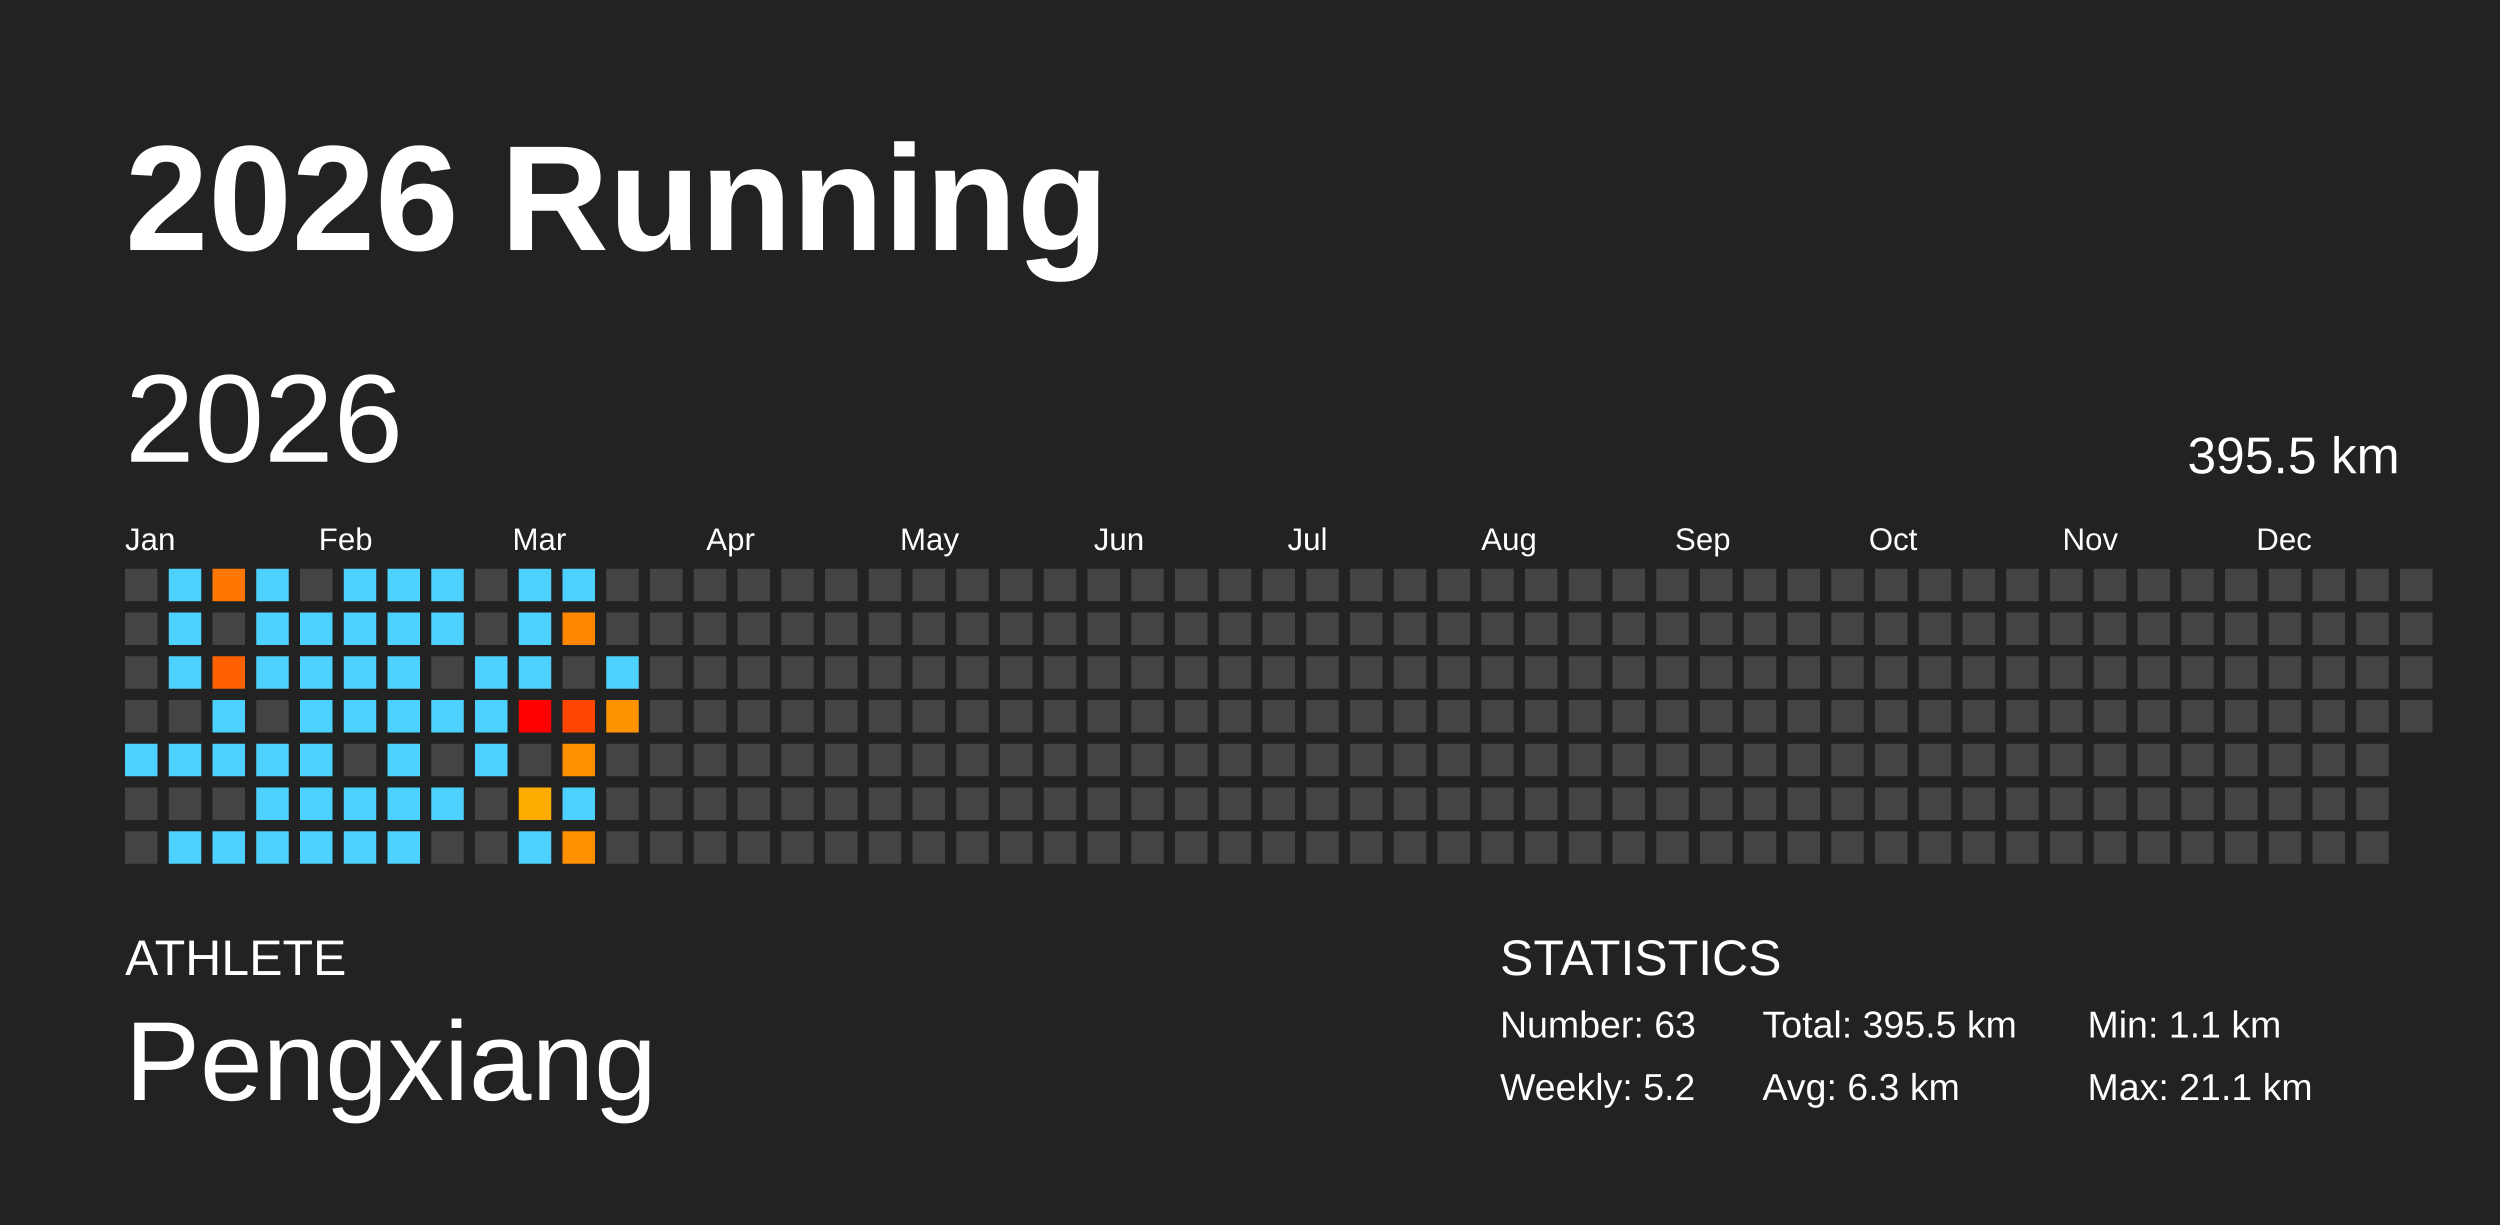
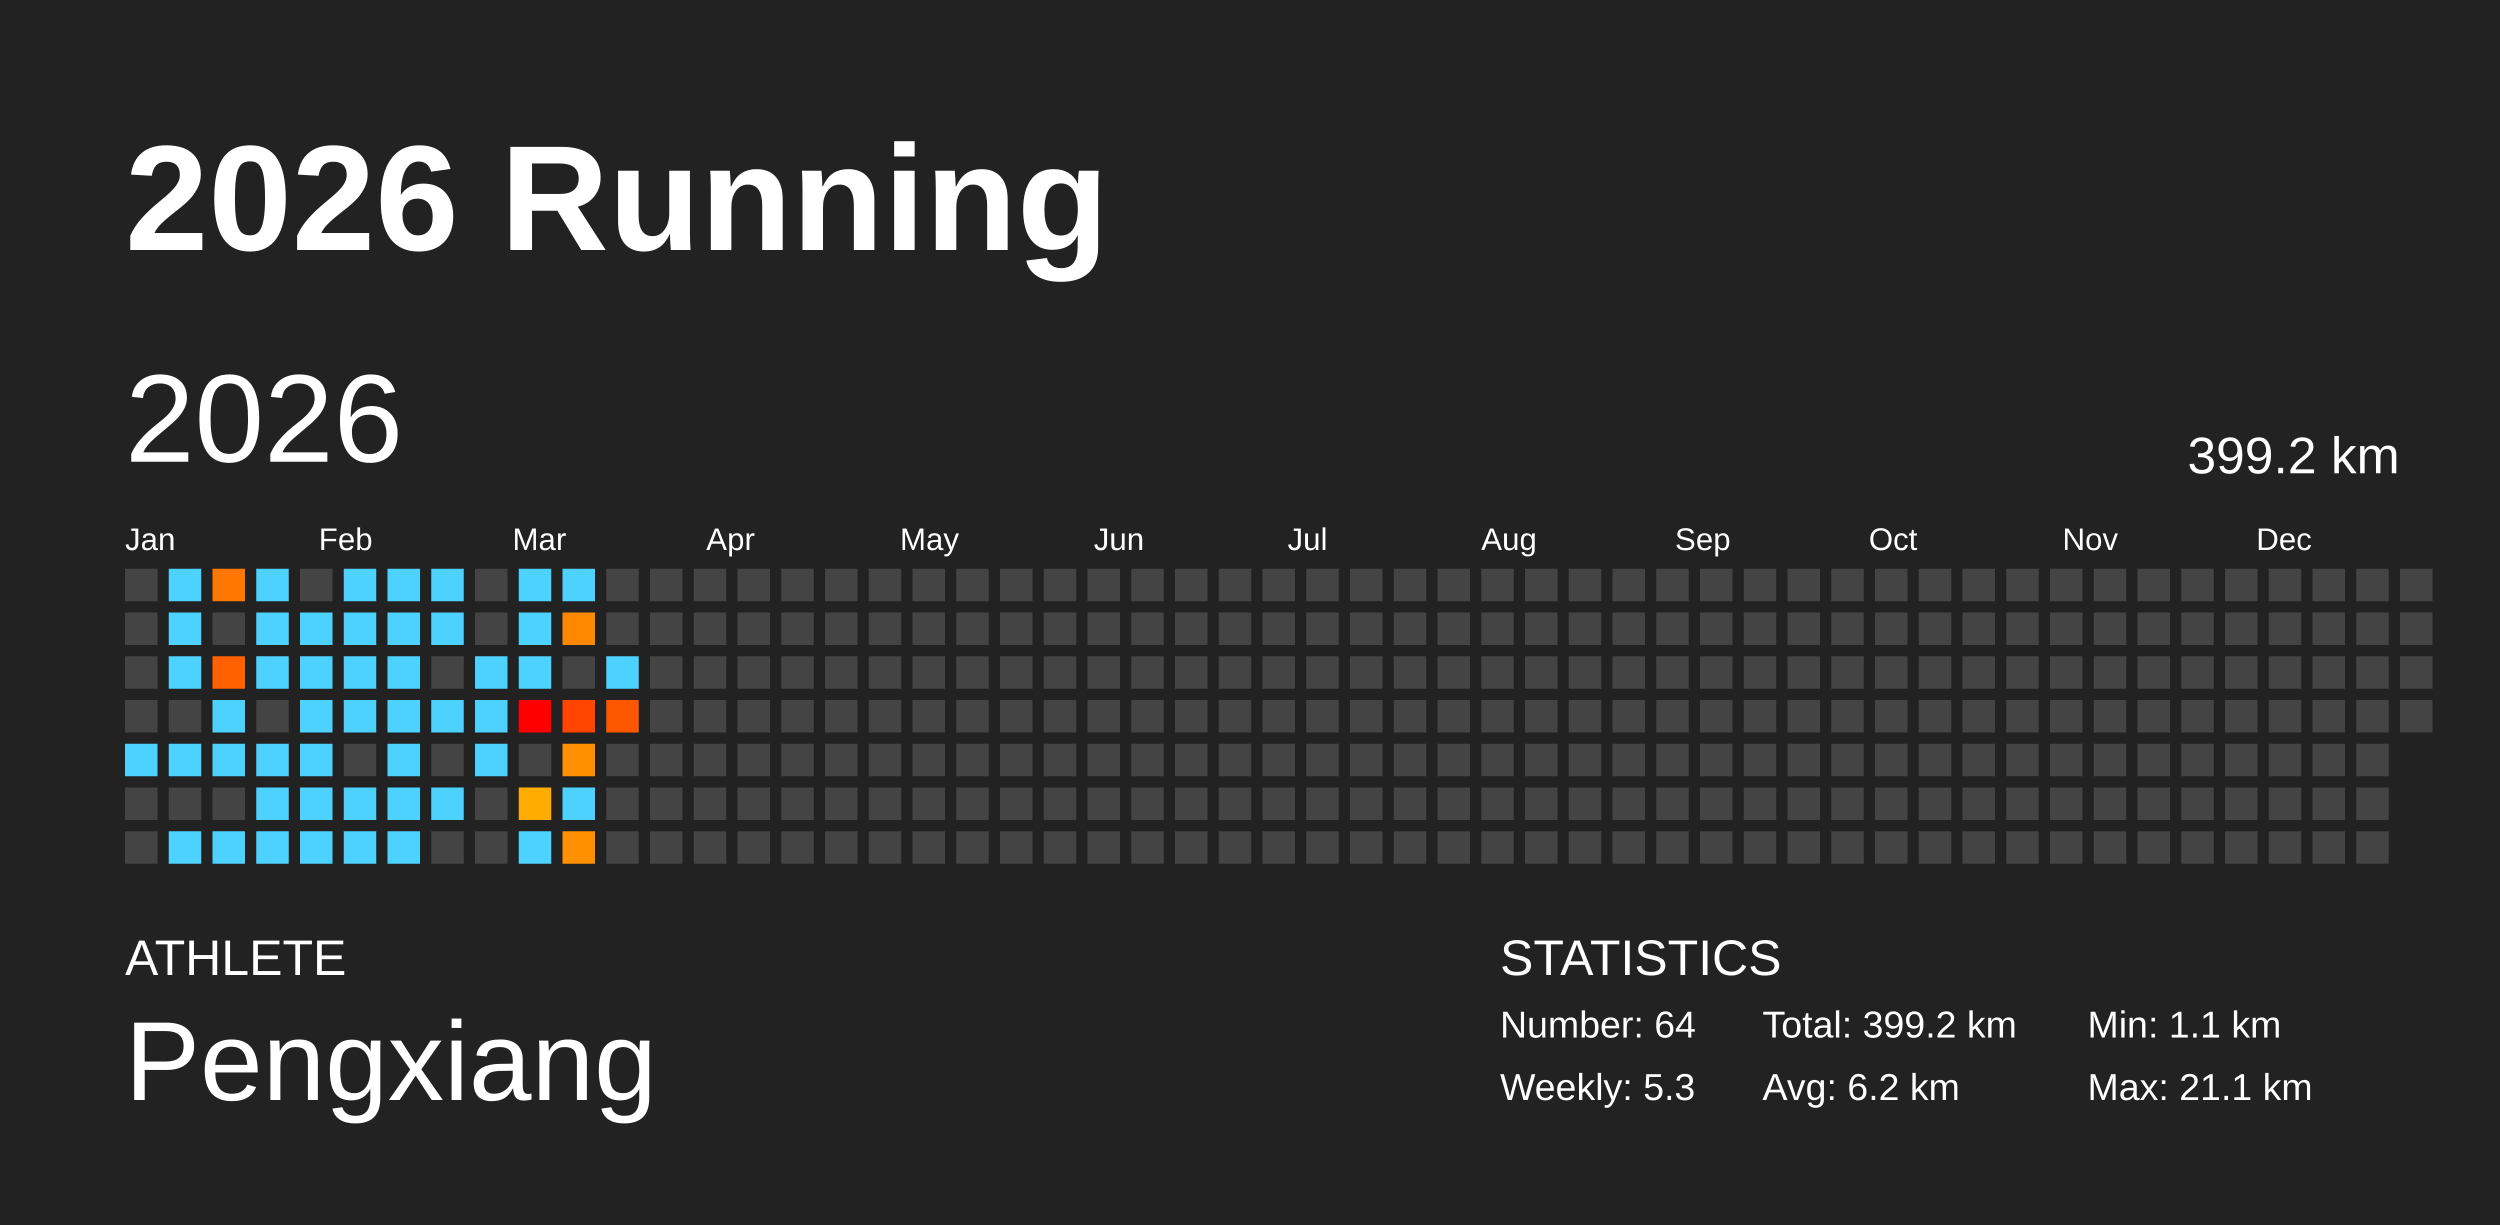
<svg xmlns="http://www.w3.org/2000/svg" baseProfile="full" height="98mm" version="1.1" viewBox="0,0,200,98" width="200mm">
  <defs />
  <rect fill="#222222" height="98" width="200" x="0" y="0" />
  <text fill="#FFFFFF" style="font-size:12px; font-family:Arial; font-weight:bold;" x="10" y="20">2026 Running</text>
  <text fill="#FFFFFF" style="font-size:4px; font-family:Arial" x="10" y="78">ATHLETE</text>
  <text fill="#FFFFFF" style="font-size:9px; font-family:Arial" x="10" y="88">Pengxiang</text>
  <text fill="#FFFFFF" style="font-size:4px; font-family:Arial" x="120" y="78">STATISTICS</text>
-   <text fill="#FFFFFF" style="font-size:3px; font-family:Arial" x="120" y="83">Number: 63</text>
-   <text fill="#FFFFFF" style="font-size:3px; font-family:Arial" x="120" y="88">Weekly: 5.2</text>
-   <text fill="#FFFFFF" style="font-size:3px; font-family:Arial" x="141" y="83">Total: 395.5 km</text>
-   <text fill="#FFFFFF" style="font-size:3px; font-family:Arial" x="141" y="88">Avg: 6.3 km</text>
+   <text fill="#FFFFFF" style="font-size:3px; font-family:Arial" x="120" y="83">Number: 64</text>
+   <text fill="#FFFFFF" style="font-size:3px; font-family:Arial" x="120" y="88">Weekly: 5.3</text>
+   <text fill="#FFFFFF" style="font-size:3px; font-family:Arial" x="141" y="83">Total: 399.2 km</text>
+   <text fill="#FFFFFF" style="font-size:3px; font-family:Arial" x="141" y="88">Avg: 6.2 km</text>
  <text fill="#FFFFFF" style="font-size:3px; font-family:Arial" x="167" y="83">Min: 1.1 km</text>
  <text fill="#FFFFFF" style="font-size:3px; font-family:Arial" x="167" y="88">Max: 21.1 km</text>
  <text dominant-baseline="hanging" fill="#FFFFFF" style="font-size:10.0px; font-family:Arial;" x="10" y="30">2026</text>
-   <text dominant-baseline="hanging" fill="#FFFFFF" style="font-size:4.125px; font-family:Arial;" x="175" y="35">395.5 km</text>
+   <text dominant-baseline="hanging" fill="#FFFFFF" style="font-size:4.125px; font-family:Arial;" x="175" y="35">399.2 km</text>
  <text fill="#FFFFFF" style="font-size:2.5px; font-family:Arial" x="10.0" y="44">Jan</text>
  <text fill="#FFFFFF" style="font-size:2.5px; font-family:Arial" x="25.5" y="44">Feb</text>
  <text fill="#FFFFFF" style="font-size:2.5px; font-family:Arial" x="41.0" y="44">Mar</text>
  <text fill="#FFFFFF" style="font-size:2.5px; font-family:Arial" x="56.5" y="44">Apr</text>
  <text fill="#FFFFFF" style="font-size:2.5px; font-family:Arial" x="72.0" y="44">May</text>
  <text fill="#FFFFFF" style="font-size:2.5px; font-family:Arial" x="87.5" y="44">Jun</text>
  <text fill="#FFFFFF" style="font-size:2.5px; font-family:Arial" x="103.0" y="44">Jul</text>
  <text fill="#FFFFFF" style="font-size:2.5px; font-family:Arial" x="118.5" y="44">Aug</text>
  <text fill="#FFFFFF" style="font-size:2.5px; font-family:Arial" x="134.0" y="44">Sep</text>
  <text fill="#FFFFFF" style="font-size:2.5px; font-family:Arial" x="149.5" y="44">Oct</text>
  <text fill="#FFFFFF" style="font-size:2.5px; font-family:Arial" x="165.0" y="44">Nov</text>
  <text fill="#FFFFFF" style="font-size:2.5px; font-family:Arial" x="180.5" y="44">Dec</text>
  <rect fill="#444444" height="2.6" width="2.6" x="10.0" y="45.5" />
  <rect fill="#444444" height="2.6" width="2.6" x="10.0" y="49.0" />
  <rect fill="#444444" height="2.6" width="2.6" x="10.0" y="52.5" />
  <rect fill="#444444" height="2.6" width="2.6" x="10.0" y="56.0" />
  <rect fill="#4dd2ff" height="2.6" width="2.6" x="10.0" y="59.5" />
  <rect fill="#444444" height="2.6" width="2.6" x="10.0" y="63.0" />
  <rect fill="#444444" height="2.6" width="2.6" x="10.0" y="66.5" />
  <rect fill="#4dd2ff" height="2.6" width="2.6" x="13.5" y="45.5" />
  <rect fill="#4dd2ff" height="2.6" width="2.6" x="13.5" y="49.0" />
  <rect fill="#4dd2ff" height="2.6" width="2.6" x="13.5" y="52.5" />
  <rect fill="#444444" height="2.6" width="2.6" x="13.5" y="56.0" />
  <rect fill="#4dd2ff" height="2.6" width="2.6" x="13.5" y="59.5" />
  <rect fill="#444444" height="2.6" width="2.6" x="13.5" y="63.0" />
  <rect fill="#4dd2ff" height="2.6" width="2.6" x="13.5" y="66.5" />
  <rect fill="#ff7600" height="2.6" width="2.6" x="17.0" y="45.5" />
  <rect fill="#444444" height="2.6" width="2.6" x="17.0" y="49.0" />
  <rect fill="#ff6100" height="2.6" width="2.6" x="17.0" y="52.5" />
  <rect fill="#4dd2ff" height="2.6" width="2.6" x="17.0" y="56.0" />
  <rect fill="#4dd2ff" height="2.6" width="2.6" x="17.0" y="59.5" />
  <rect fill="#444444" height="2.6" width="2.6" x="17.0" y="63.0" />
  <rect fill="#4dd2ff" height="2.6" width="2.6" x="17.0" y="66.5" />
  <rect fill="#4dd2ff" height="2.6" width="2.6" x="20.5" y="45.5" />
  <rect fill="#4dd2ff" height="2.6" width="2.6" x="20.5" y="49.0" />
  <rect fill="#4dd2ff" height="2.6" width="2.6" x="20.5" y="52.5" />
  <rect fill="#444444" height="2.6" width="2.6" x="20.5" y="56.0" />
  <rect fill="#4dd2ff" height="2.6" width="2.6" x="20.5" y="59.5" />
  <rect fill="#4dd2ff" height="2.6" width="2.6" x="20.5" y="63.0" />
  <rect fill="#4dd2ff" height="2.6" width="2.6" x="20.5" y="66.5" />
  <rect fill="#444444" height="2.6" width="2.6" x="24.0" y="45.5" />
  <rect fill="#4dd2ff" height="2.6" width="2.6" x="24.0" y="49.0" />
  <rect fill="#4dd2ff" height="2.6" width="2.6" x="24.0" y="52.5" />
  <rect fill="#4dd2ff" height="2.6" width="2.6" x="24.0" y="56.0" />
  <rect fill="#4dd2ff" height="2.6" width="2.6" x="24.0" y="59.5" />
  <rect fill="#4dd2ff" height="2.6" width="2.6" x="24.0" y="63.0" />
  <rect fill="#4dd2ff" height="2.6" width="2.6" x="24.0" y="66.5" />
  <rect fill="#4dd2ff" height="2.6" width="2.6" x="27.5" y="45.5" />
  <rect fill="#4dd2ff" height="2.6" width="2.6" x="27.5" y="49.0" />
  <rect fill="#4dd2ff" height="2.6" width="2.6" x="27.5" y="52.5" />
  <rect fill="#4dd2ff" height="2.6" width="2.6" x="27.5" y="56.0" />
  <rect fill="#444444" height="2.6" width="2.6" x="27.5" y="59.5" />
  <rect fill="#4dd2ff" height="2.6" width="2.6" x="27.5" y="63.0" />
  <rect fill="#4dd2ff" height="2.6" width="2.6" x="27.5" y="66.5" />
  <rect fill="#4dd2ff" height="2.6" width="2.6" x="31.0" y="45.5" />
  <rect fill="#4dd2ff" height="2.6" width="2.6" x="31.0" y="49.0" />
  <rect fill="#4dd2ff" height="2.6" width="2.6" x="31.0" y="52.5" />
  <rect fill="#4dd2ff" height="2.6" width="2.6" x="31.0" y="56.0" />
  <rect fill="#4dd2ff" height="2.6" width="2.6" x="31.0" y="59.5" />
  <rect fill="#4dd2ff" height="2.6" width="2.6" x="31.0" y="63.0" />
  <rect fill="#4dd2ff" height="2.6" width="2.6" x="31.0" y="66.5" />
  <rect fill="#4dd2ff" height="2.6" width="2.6" x="34.5" y="45.5" />
  <rect fill="#4dd2ff" height="2.6" width="2.6" x="34.5" y="49.0" />
  <rect fill="#444444" height="2.6" width="2.6" x="34.5" y="52.5" />
  <rect fill="#4dd2ff" height="2.6" width="2.6" x="34.5" y="56.0" />
  <rect fill="#444444" height="2.6" width="2.6" x="34.5" y="59.5" />
  <rect fill="#4dd2ff" height="2.6" width="2.6" x="34.5" y="63.0" />
  <rect fill="#444444" height="2.6" width="2.6" x="34.5" y="66.5" />
  <rect fill="#444444" height="2.6" width="2.6" x="38.0" y="45.5" />
  <rect fill="#444444" height="2.6" width="2.6" x="38.0" y="49.0" />
  <rect fill="#4dd2ff" height="2.6" width="2.6" x="38.0" y="52.5" />
  <rect fill="#4dd2ff" height="2.6" width="2.6" x="38.0" y="56.0" />
  <rect fill="#4dd2ff" height="2.6" width="2.6" x="38.0" y="59.5" />
  <rect fill="#444444" height="2.6" width="2.6" x="38.0" y="63.0" />
  <rect fill="#444444" height="2.6" width="2.6" x="38.0" y="66.5" />
  <rect fill="#4dd2ff" height="2.6" width="2.6" x="41.5" y="45.5" />
  <rect fill="#4dd2ff" height="2.6" width="2.6" x="41.5" y="49.0" />
  <rect fill="#4dd2ff" height="2.6" width="2.6" x="41.5" y="52.5" />
  <rect fill="red" height="2.6" width="2.6" x="41.5" y="56.0" />
  <rect fill="#444444" height="2.6" width="2.6" x="41.5" y="59.5" />
  <rect fill="#ffac00" height="2.6" width="2.6" x="41.5" y="63.0" />
  <rect fill="#4dd2ff" height="2.6" width="2.6" x="41.5" y="66.5" />
  <rect fill="#4dd2ff" height="2.6" width="2.6" x="45.0" y="45.5" />
  <rect fill="#ff8800" height="2.6" width="2.6" x="45.0" y="49.0" />
  <rect fill="#444444" height="2.6" width="2.6" x="45.0" y="52.5" />
  <rect fill="#ff4500" height="2.6" width="2.6" x="45.0" y="56.0" />
  <rect fill="#ff9000" height="2.6" width="2.6" x="45.0" y="59.5" />
  <rect fill="#4dd2ff" height="2.6" width="2.6" x="45.0" y="63.0" />
  <rect fill="#ff9000" height="2.6" width="2.6" x="45.0" y="66.5" />
  <rect fill="#444444" height="2.6" width="2.6" x="48.5" y="45.5" />
  <rect fill="#444444" height="2.6" width="2.6" x="48.5" y="49.0" />
  <rect fill="#4dd2ff" height="2.6" width="2.6" x="48.5" y="52.5" />
-   <rect fill="#ff9300" height="2.6" width="2.6" x="48.5" y="56.0" />
+   <rect fill="#ff5700" height="2.6" width="2.6" x="48.5" y="56.0" />
  <rect fill="#444444" height="2.6" width="2.6" x="48.5" y="59.5" />
  <rect fill="#444444" height="2.6" width="2.6" x="48.5" y="63.0" />
  <rect fill="#444444" height="2.6" width="2.6" x="48.5" y="66.5" />
  <rect fill="#444444" height="2.6" width="2.6" x="52.0" y="45.5" />
  <rect fill="#444444" height="2.6" width="2.6" x="52.0" y="49.0" />
  <rect fill="#444444" height="2.6" width="2.6" x="52.0" y="52.5" />
  <rect fill="#444444" height="2.6" width="2.6" x="52.0" y="56.0" />
  <rect fill="#444444" height="2.6" width="2.6" x="52.0" y="59.5" />
  <rect fill="#444444" height="2.6" width="2.6" x="52.0" y="63.0" />
  <rect fill="#444444" height="2.6" width="2.6" x="52.0" y="66.5" />
  <rect fill="#444444" height="2.6" width="2.6" x="55.5" y="45.5" />
  <rect fill="#444444" height="2.6" width="2.6" x="55.5" y="49.0" />
  <rect fill="#444444" height="2.6" width="2.6" x="55.5" y="52.5" />
  <rect fill="#444444" height="2.6" width="2.6" x="55.5" y="56.0" />
  <rect fill="#444444" height="2.6" width="2.6" x="55.5" y="59.5" />
  <rect fill="#444444" height="2.6" width="2.6" x="55.5" y="63.0" />
  <rect fill="#444444" height="2.6" width="2.6" x="55.5" y="66.5" />
  <rect fill="#444444" height="2.6" width="2.6" x="59.0" y="45.5" />
  <rect fill="#444444" height="2.6" width="2.6" x="59.0" y="49.0" />
  <rect fill="#444444" height="2.6" width="2.6" x="59.0" y="52.5" />
  <rect fill="#444444" height="2.6" width="2.6" x="59.0" y="56.0" />
  <rect fill="#444444" height="2.6" width="2.6" x="59.0" y="59.5" />
  <rect fill="#444444" height="2.6" width="2.6" x="59.0" y="63.0" />
  <rect fill="#444444" height="2.6" width="2.6" x="59.0" y="66.5" />
  <rect fill="#444444" height="2.6" width="2.6" x="62.5" y="45.5" />
  <rect fill="#444444" height="2.6" width="2.6" x="62.5" y="49.0" />
  <rect fill="#444444" height="2.6" width="2.6" x="62.5" y="52.5" />
  <rect fill="#444444" height="2.6" width="2.6" x="62.5" y="56.0" />
  <rect fill="#444444" height="2.6" width="2.6" x="62.5" y="59.5" />
  <rect fill="#444444" height="2.6" width="2.6" x="62.5" y="63.0" />
  <rect fill="#444444" height="2.6" width="2.6" x="62.5" y="66.5" />
  <rect fill="#444444" height="2.6" width="2.6" x="66.0" y="45.5" />
  <rect fill="#444444" height="2.6" width="2.6" x="66.0" y="49.0" />
  <rect fill="#444444" height="2.6" width="2.6" x="66.0" y="52.5" />
  <rect fill="#444444" height="2.6" width="2.6" x="66.0" y="56.0" />
  <rect fill="#444444" height="2.6" width="2.6" x="66.0" y="59.5" />
  <rect fill="#444444" height="2.6" width="2.6" x="66.0" y="63.0" />
  <rect fill="#444444" height="2.6" width="2.6" x="66.0" y="66.5" />
  <rect fill="#444444" height="2.6" width="2.6" x="69.5" y="45.5" />
  <rect fill="#444444" height="2.6" width="2.6" x="69.5" y="49.0" />
  <rect fill="#444444" height="2.6" width="2.6" x="69.5" y="52.5" />
  <rect fill="#444444" height="2.6" width="2.6" x="69.5" y="56.0" />
  <rect fill="#444444" height="2.6" width="2.6" x="69.5" y="59.5" />
  <rect fill="#444444" height="2.6" width="2.6" x="69.5" y="63.0" />
  <rect fill="#444444" height="2.6" width="2.6" x="69.5" y="66.5" />
  <rect fill="#444444" height="2.6" width="2.6" x="73.0" y="45.5" />
  <rect fill="#444444" height="2.6" width="2.6" x="73.0" y="49.0" />
  <rect fill="#444444" height="2.6" width="2.6" x="73.0" y="52.5" />
  <rect fill="#444444" height="2.6" width="2.6" x="73.0" y="56.0" />
  <rect fill="#444444" height="2.6" width="2.6" x="73.0" y="59.5" />
  <rect fill="#444444" height="2.6" width="2.6" x="73.0" y="63.0" />
  <rect fill="#444444" height="2.6" width="2.6" x="73.0" y="66.5" />
  <rect fill="#444444" height="2.6" width="2.6" x="76.5" y="45.5" />
  <rect fill="#444444" height="2.6" width="2.6" x="76.5" y="49.0" />
  <rect fill="#444444" height="2.6" width="2.6" x="76.5" y="52.5" />
  <rect fill="#444444" height="2.6" width="2.6" x="76.5" y="56.0" />
  <rect fill="#444444" height="2.6" width="2.6" x="76.5" y="59.5" />
  <rect fill="#444444" height="2.6" width="2.6" x="76.5" y="63.0" />
  <rect fill="#444444" height="2.6" width="2.6" x="76.5" y="66.5" />
  <rect fill="#444444" height="2.6" width="2.6" x="80.0" y="45.5" />
  <rect fill="#444444" height="2.6" width="2.6" x="80.0" y="49.0" />
  <rect fill="#444444" height="2.6" width="2.6" x="80.0" y="52.5" />
  <rect fill="#444444" height="2.6" width="2.6" x="80.0" y="56.0" />
  <rect fill="#444444" height="2.6" width="2.6" x="80.0" y="59.5" />
  <rect fill="#444444" height="2.6" width="2.6" x="80.0" y="63.0" />
  <rect fill="#444444" height="2.6" width="2.6" x="80.0" y="66.5" />
  <rect fill="#444444" height="2.6" width="2.6" x="83.5" y="45.5" />
  <rect fill="#444444" height="2.6" width="2.6" x="83.5" y="49.0" />
  <rect fill="#444444" height="2.6" width="2.6" x="83.5" y="52.5" />
  <rect fill="#444444" height="2.6" width="2.6" x="83.5" y="56.0" />
  <rect fill="#444444" height="2.6" width="2.6" x="83.5" y="59.5" />
  <rect fill="#444444" height="2.6" width="2.6" x="83.5" y="63.0" />
  <rect fill="#444444" height="2.6" width="2.6" x="83.5" y="66.5" />
  <rect fill="#444444" height="2.6" width="2.6" x="87.0" y="45.5" />
  <rect fill="#444444" height="2.6" width="2.6" x="87.0" y="49.0" />
  <rect fill="#444444" height="2.6" width="2.6" x="87.0" y="52.5" />
  <rect fill="#444444" height="2.6" width="2.6" x="87.0" y="56.0" />
  <rect fill="#444444" height="2.6" width="2.6" x="87.0" y="59.5" />
  <rect fill="#444444" height="2.6" width="2.6" x="87.0" y="63.0" />
  <rect fill="#444444" height="2.6" width="2.6" x="87.0" y="66.5" />
  <rect fill="#444444" height="2.6" width="2.6" x="90.5" y="45.5" />
  <rect fill="#444444" height="2.6" width="2.6" x="90.5" y="49.0" />
  <rect fill="#444444" height="2.6" width="2.6" x="90.5" y="52.5" />
  <rect fill="#444444" height="2.6" width="2.6" x="90.5" y="56.0" />
  <rect fill="#444444" height="2.6" width="2.6" x="90.5" y="59.5" />
  <rect fill="#444444" height="2.6" width="2.6" x="90.5" y="63.0" />
  <rect fill="#444444" height="2.6" width="2.6" x="90.5" y="66.5" />
  <rect fill="#444444" height="2.6" width="2.6" x="94.0" y="45.5" />
  <rect fill="#444444" height="2.6" width="2.6" x="94.0" y="49.0" />
  <rect fill="#444444" height="2.6" width="2.6" x="94.0" y="52.5" />
  <rect fill="#444444" height="2.6" width="2.6" x="94.0" y="56.0" />
  <rect fill="#444444" height="2.6" width="2.6" x="94.0" y="59.5" />
  <rect fill="#444444" height="2.6" width="2.6" x="94.0" y="63.0" />
  <rect fill="#444444" height="2.6" width="2.6" x="94.0" y="66.5" />
  <rect fill="#444444" height="2.6" width="2.6" x="97.5" y="45.5" />
  <rect fill="#444444" height="2.6" width="2.6" x="97.5" y="49.0" />
  <rect fill="#444444" height="2.6" width="2.6" x="97.5" y="52.5" />
  <rect fill="#444444" height="2.6" width="2.6" x="97.5" y="56.0" />
  <rect fill="#444444" height="2.6" width="2.6" x="97.5" y="59.5" />
  <rect fill="#444444" height="2.6" width="2.6" x="97.5" y="63.0" />
  <rect fill="#444444" height="2.6" width="2.6" x="97.5" y="66.5" />
  <rect fill="#444444" height="2.6" width="2.6" x="101.0" y="45.5" />
  <rect fill="#444444" height="2.6" width="2.6" x="101.0" y="49.0" />
  <rect fill="#444444" height="2.6" width="2.6" x="101.0" y="52.5" />
  <rect fill="#444444" height="2.6" width="2.6" x="101.0" y="56.0" />
  <rect fill="#444444" height="2.6" width="2.6" x="101.0" y="59.5" />
  <rect fill="#444444" height="2.6" width="2.6" x="101.0" y="63.0" />
  <rect fill="#444444" height="2.6" width="2.6" x="101.0" y="66.5" />
  <rect fill="#444444" height="2.6" width="2.6" x="104.5" y="45.5" />
  <rect fill="#444444" height="2.6" width="2.6" x="104.5" y="49.0" />
  <rect fill="#444444" height="2.6" width="2.6" x="104.5" y="52.5" />
  <rect fill="#444444" height="2.6" width="2.6" x="104.5" y="56.0" />
  <rect fill="#444444" height="2.6" width="2.6" x="104.5" y="59.5" />
  <rect fill="#444444" height="2.6" width="2.6" x="104.5" y="63.0" />
  <rect fill="#444444" height="2.6" width="2.6" x="104.5" y="66.5" />
  <rect fill="#444444" height="2.6" width="2.6" x="108.0" y="45.5" />
  <rect fill="#444444" height="2.6" width="2.6" x="108.0" y="49.0" />
  <rect fill="#444444" height="2.6" width="2.6" x="108.0" y="52.5" />
  <rect fill="#444444" height="2.6" width="2.6" x="108.0" y="56.0" />
  <rect fill="#444444" height="2.6" width="2.6" x="108.0" y="59.5" />
  <rect fill="#444444" height="2.6" width="2.6" x="108.0" y="63.0" />
  <rect fill="#444444" height="2.6" width="2.6" x="108.0" y="66.5" />
  <rect fill="#444444" height="2.6" width="2.6" x="111.5" y="45.5" />
  <rect fill="#444444" height="2.6" width="2.6" x="111.5" y="49.0" />
  <rect fill="#444444" height="2.6" width="2.6" x="111.5" y="52.5" />
  <rect fill="#444444" height="2.6" width="2.6" x="111.5" y="56.0" />
  <rect fill="#444444" height="2.6" width="2.6" x="111.5" y="59.5" />
  <rect fill="#444444" height="2.6" width="2.6" x="111.5" y="63.0" />
  <rect fill="#444444" height="2.6" width="2.6" x="111.5" y="66.5" />
  <rect fill="#444444" height="2.6" width="2.6" x="115.0" y="45.5" />
  <rect fill="#444444" height="2.6" width="2.6" x="115.0" y="49.0" />
  <rect fill="#444444" height="2.6" width="2.6" x="115.0" y="52.5" />
  <rect fill="#444444" height="2.6" width="2.6" x="115.0" y="56.0" />
  <rect fill="#444444" height="2.6" width="2.6" x="115.0" y="59.5" />
  <rect fill="#444444" height="2.6" width="2.6" x="115.0" y="63.0" />
  <rect fill="#444444" height="2.6" width="2.6" x="115.0" y="66.5" />
  <rect fill="#444444" height="2.6" width="2.6" x="118.5" y="45.5" />
  <rect fill="#444444" height="2.6" width="2.6" x="118.5" y="49.0" />
  <rect fill="#444444" height="2.6" width="2.6" x="118.5" y="52.5" />
  <rect fill="#444444" height="2.6" width="2.6" x="118.5" y="56.0" />
  <rect fill="#444444" height="2.6" width="2.6" x="118.5" y="59.5" />
  <rect fill="#444444" height="2.6" width="2.6" x="118.5" y="63.0" />
  <rect fill="#444444" height="2.6" width="2.6" x="118.5" y="66.5" />
  <rect fill="#444444" height="2.6" width="2.6" x="122.0" y="45.5" />
  <rect fill="#444444" height="2.6" width="2.6" x="122.0" y="49.0" />
  <rect fill="#444444" height="2.6" width="2.6" x="122.0" y="52.5" />
  <rect fill="#444444" height="2.6" width="2.6" x="122.0" y="56.0" />
  <rect fill="#444444" height="2.6" width="2.6" x="122.0" y="59.5" />
  <rect fill="#444444" height="2.6" width="2.6" x="122.0" y="63.0" />
  <rect fill="#444444" height="2.6" width="2.6" x="122.0" y="66.5" />
  <rect fill="#444444" height="2.6" width="2.6" x="125.5" y="45.5" />
  <rect fill="#444444" height="2.6" width="2.6" x="125.5" y="49.0" />
  <rect fill="#444444" height="2.6" width="2.6" x="125.5" y="52.5" />
  <rect fill="#444444" height="2.6" width="2.6" x="125.5" y="56.0" />
  <rect fill="#444444" height="2.6" width="2.6" x="125.5" y="59.5" />
  <rect fill="#444444" height="2.6" width="2.6" x="125.5" y="63.0" />
  <rect fill="#444444" height="2.6" width="2.6" x="125.5" y="66.5" />
  <rect fill="#444444" height="2.6" width="2.6" x="129.0" y="45.5" />
  <rect fill="#444444" height="2.6" width="2.6" x="129.0" y="49.0" />
  <rect fill="#444444" height="2.6" width="2.6" x="129.0" y="52.5" />
  <rect fill="#444444" height="2.6" width="2.6" x="129.0" y="56.0" />
  <rect fill="#444444" height="2.6" width="2.6" x="129.0" y="59.5" />
  <rect fill="#444444" height="2.6" width="2.6" x="129.0" y="63.0" />
  <rect fill="#444444" height="2.6" width="2.6" x="129.0" y="66.5" />
  <rect fill="#444444" height="2.6" width="2.6" x="132.5" y="45.5" />
  <rect fill="#444444" height="2.6" width="2.6" x="132.5" y="49.0" />
  <rect fill="#444444" height="2.6" width="2.6" x="132.5" y="52.5" />
  <rect fill="#444444" height="2.6" width="2.6" x="132.5" y="56.0" />
  <rect fill="#444444" height="2.6" width="2.6" x="132.5" y="59.5" />
  <rect fill="#444444" height="2.6" width="2.6" x="132.5" y="63.0" />
  <rect fill="#444444" height="2.6" width="2.6" x="132.5" y="66.5" />
  <rect fill="#444444" height="2.6" width="2.6" x="136.0" y="45.5" />
  <rect fill="#444444" height="2.6" width="2.6" x="136.0" y="49.0" />
  <rect fill="#444444" height="2.6" width="2.6" x="136.0" y="52.5" />
  <rect fill="#444444" height="2.6" width="2.6" x="136.0" y="56.0" />
  <rect fill="#444444" height="2.6" width="2.6" x="136.0" y="59.5" />
  <rect fill="#444444" height="2.6" width="2.6" x="136.0" y="63.0" />
  <rect fill="#444444" height="2.6" width="2.6" x="136.0" y="66.5" />
  <rect fill="#444444" height="2.6" width="2.6" x="139.5" y="45.5" />
  <rect fill="#444444" height="2.6" width="2.6" x="139.5" y="49.0" />
  <rect fill="#444444" height="2.6" width="2.6" x="139.5" y="52.5" />
  <rect fill="#444444" height="2.6" width="2.6" x="139.5" y="56.0" />
  <rect fill="#444444" height="2.6" width="2.6" x="139.5" y="59.5" />
  <rect fill="#444444" height="2.6" width="2.6" x="139.5" y="63.0" />
  <rect fill="#444444" height="2.6" width="2.6" x="139.5" y="66.5" />
  <rect fill="#444444" height="2.6" width="2.6" x="143.0" y="45.5" />
  <rect fill="#444444" height="2.6" width="2.6" x="143.0" y="49.0" />
  <rect fill="#444444" height="2.6" width="2.6" x="143.0" y="52.5" />
  <rect fill="#444444" height="2.6" width="2.6" x="143.0" y="56.0" />
  <rect fill="#444444" height="2.6" width="2.6" x="143.0" y="59.5" />
  <rect fill="#444444" height="2.6" width="2.6" x="143.0" y="63.0" />
  <rect fill="#444444" height="2.6" width="2.6" x="143.0" y="66.5" />
  <rect fill="#444444" height="2.6" width="2.6" x="146.5" y="45.5" />
  <rect fill="#444444" height="2.6" width="2.6" x="146.5" y="49.0" />
  <rect fill="#444444" height="2.6" width="2.6" x="146.5" y="52.5" />
  <rect fill="#444444" height="2.6" width="2.6" x="146.5" y="56.0" />
  <rect fill="#444444" height="2.6" width="2.6" x="146.5" y="59.5" />
  <rect fill="#444444" height="2.6" width="2.6" x="146.5" y="63.0" />
  <rect fill="#444444" height="2.6" width="2.6" x="146.5" y="66.5" />
  <rect fill="#444444" height="2.6" width="2.6" x="150.0" y="45.5" />
  <rect fill="#444444" height="2.6" width="2.6" x="150.0" y="49.0" />
  <rect fill="#444444" height="2.6" width="2.6" x="150.0" y="52.5" />
  <rect fill="#444444" height="2.6" width="2.6" x="150.0" y="56.0" />
  <rect fill="#444444" height="2.6" width="2.6" x="150.0" y="59.5" />
  <rect fill="#444444" height="2.6" width="2.6" x="150.0" y="63.0" />
  <rect fill="#444444" height="2.6" width="2.6" x="150.0" y="66.5" />
  <rect fill="#444444" height="2.6" width="2.6" x="153.5" y="45.5" />
  <rect fill="#444444" height="2.6" width="2.6" x="153.5" y="49.0" />
  <rect fill="#444444" height="2.6" width="2.6" x="153.5" y="52.5" />
  <rect fill="#444444" height="2.6" width="2.6" x="153.5" y="56.0" />
  <rect fill="#444444" height="2.6" width="2.6" x="153.5" y="59.5" />
  <rect fill="#444444" height="2.6" width="2.6" x="153.5" y="63.0" />
  <rect fill="#444444" height="2.6" width="2.6" x="153.5" y="66.5" />
  <rect fill="#444444" height="2.6" width="2.6" x="157.0" y="45.5" />
  <rect fill="#444444" height="2.6" width="2.6" x="157.0" y="49.0" />
  <rect fill="#444444" height="2.6" width="2.6" x="157.0" y="52.5" />
  <rect fill="#444444" height="2.6" width="2.6" x="157.0" y="56.0" />
  <rect fill="#444444" height="2.6" width="2.6" x="157.0" y="59.5" />
  <rect fill="#444444" height="2.6" width="2.6" x="157.0" y="63.0" />
  <rect fill="#444444" height="2.6" width="2.6" x="157.0" y="66.5" />
  <rect fill="#444444" height="2.6" width="2.6" x="160.5" y="45.5" />
  <rect fill="#444444" height="2.6" width="2.6" x="160.5" y="49.0" />
  <rect fill="#444444" height="2.6" width="2.6" x="160.5" y="52.5" />
  <rect fill="#444444" height="2.6" width="2.6" x="160.5" y="56.0" />
  <rect fill="#444444" height="2.6" width="2.6" x="160.5" y="59.5" />
  <rect fill="#444444" height="2.6" width="2.6" x="160.5" y="63.0" />
  <rect fill="#444444" height="2.6" width="2.6" x="160.5" y="66.5" />
  <rect fill="#444444" height="2.6" width="2.6" x="164.0" y="45.5" />
  <rect fill="#444444" height="2.6" width="2.6" x="164.0" y="49.0" />
  <rect fill="#444444" height="2.6" width="2.6" x="164.0" y="52.5" />
  <rect fill="#444444" height="2.6" width="2.6" x="164.0" y="56.0" />
  <rect fill="#444444" height="2.6" width="2.6" x="164.0" y="59.5" />
  <rect fill="#444444" height="2.6" width="2.6" x="164.0" y="63.0" />
  <rect fill="#444444" height="2.6" width="2.6" x="164.0" y="66.5" />
  <rect fill="#444444" height="2.6" width="2.6" x="167.5" y="45.5" />
  <rect fill="#444444" height="2.6" width="2.6" x="167.5" y="49.0" />
  <rect fill="#444444" height="2.6" width="2.6" x="167.5" y="52.5" />
  <rect fill="#444444" height="2.6" width="2.6" x="167.5" y="56.0" />
  <rect fill="#444444" height="2.6" width="2.6" x="167.5" y="59.5" />
  <rect fill="#444444" height="2.6" width="2.6" x="167.5" y="63.0" />
  <rect fill="#444444" height="2.6" width="2.6" x="167.5" y="66.5" />
  <rect fill="#444444" height="2.6" width="2.6" x="171.0" y="45.5" />
  <rect fill="#444444" height="2.6" width="2.6" x="171.0" y="49.0" />
  <rect fill="#444444" height="2.6" width="2.6" x="171.0" y="52.5" />
  <rect fill="#444444" height="2.6" width="2.6" x="171.0" y="56.0" />
  <rect fill="#444444" height="2.6" width="2.6" x="171.0" y="59.5" />
  <rect fill="#444444" height="2.6" width="2.6" x="171.0" y="63.0" />
  <rect fill="#444444" height="2.6" width="2.6" x="171.0" y="66.5" />
  <rect fill="#444444" height="2.6" width="2.6" x="174.5" y="45.5" />
  <rect fill="#444444" height="2.6" width="2.6" x="174.5" y="49.0" />
  <rect fill="#444444" height="2.6" width="2.6" x="174.5" y="52.5" />
  <rect fill="#444444" height="2.6" width="2.6" x="174.5" y="56.0" />
  <rect fill="#444444" height="2.6" width="2.6" x="174.5" y="59.5" />
  <rect fill="#444444" height="2.6" width="2.6" x="174.5" y="63.0" />
  <rect fill="#444444" height="2.6" width="2.6" x="174.5" y="66.5" />
  <rect fill="#444444" height="2.6" width="2.6" x="178.0" y="45.5" />
  <rect fill="#444444" height="2.6" width="2.6" x="178.0" y="49.0" />
  <rect fill="#444444" height="2.6" width="2.6" x="178.0" y="52.5" />
  <rect fill="#444444" height="2.6" width="2.6" x="178.0" y="56.0" />
  <rect fill="#444444" height="2.6" width="2.6" x="178.0" y="59.5" />
  <rect fill="#444444" height="2.6" width="2.6" x="178.0" y="63.0" />
  <rect fill="#444444" height="2.6" width="2.6" x="178.0" y="66.5" />
  <rect fill="#444444" height="2.6" width="2.6" x="181.5" y="45.5" />
  <rect fill="#444444" height="2.6" width="2.6" x="181.5" y="49.0" />
  <rect fill="#444444" height="2.6" width="2.6" x="181.5" y="52.5" />
  <rect fill="#444444" height="2.6" width="2.6" x="181.5" y="56.0" />
  <rect fill="#444444" height="2.6" width="2.6" x="181.5" y="59.5" />
  <rect fill="#444444" height="2.6" width="2.6" x="181.5" y="63.0" />
  <rect fill="#444444" height="2.6" width="2.6" x="181.5" y="66.5" />
  <rect fill="#444444" height="2.6" width="2.6" x="185.0" y="45.5" />
  <rect fill="#444444" height="2.6" width="2.6" x="185.0" y="49.0" />
  <rect fill="#444444" height="2.6" width="2.6" x="185.0" y="52.5" />
  <rect fill="#444444" height="2.6" width="2.6" x="185.0" y="56.0" />
  <rect fill="#444444" height="2.6" width="2.6" x="185.0" y="59.5" />
  <rect fill="#444444" height="2.6" width="2.6" x="185.0" y="63.0" />
  <rect fill="#444444" height="2.6" width="2.6" x="185.0" y="66.5" />
  <rect fill="#444444" height="2.6" width="2.6" x="188.5" y="45.5" />
  <rect fill="#444444" height="2.6" width="2.6" x="188.5" y="49.0" />
  <rect fill="#444444" height="2.6" width="2.6" x="188.5" y="52.5" />
  <rect fill="#444444" height="2.6" width="2.6" x="188.5" y="56.0" />
  <rect fill="#444444" height="2.6" width="2.6" x="188.5" y="59.5" />
  <rect fill="#444444" height="2.6" width="2.6" x="188.5" y="63.0" />
  <rect fill="#444444" height="2.6" width="2.6" x="188.5" y="66.5" />
  <rect fill="#444444" height="2.6" width="2.6" x="192.0" y="45.5" />
  <rect fill="#444444" height="2.6" width="2.6" x="192.0" y="49.0" />
  <rect fill="#444444" height="2.6" width="2.6" x="192.0" y="52.5" />
  <rect fill="#444444" height="2.6" width="2.6" x="192.0" y="56.0" />
</svg>
